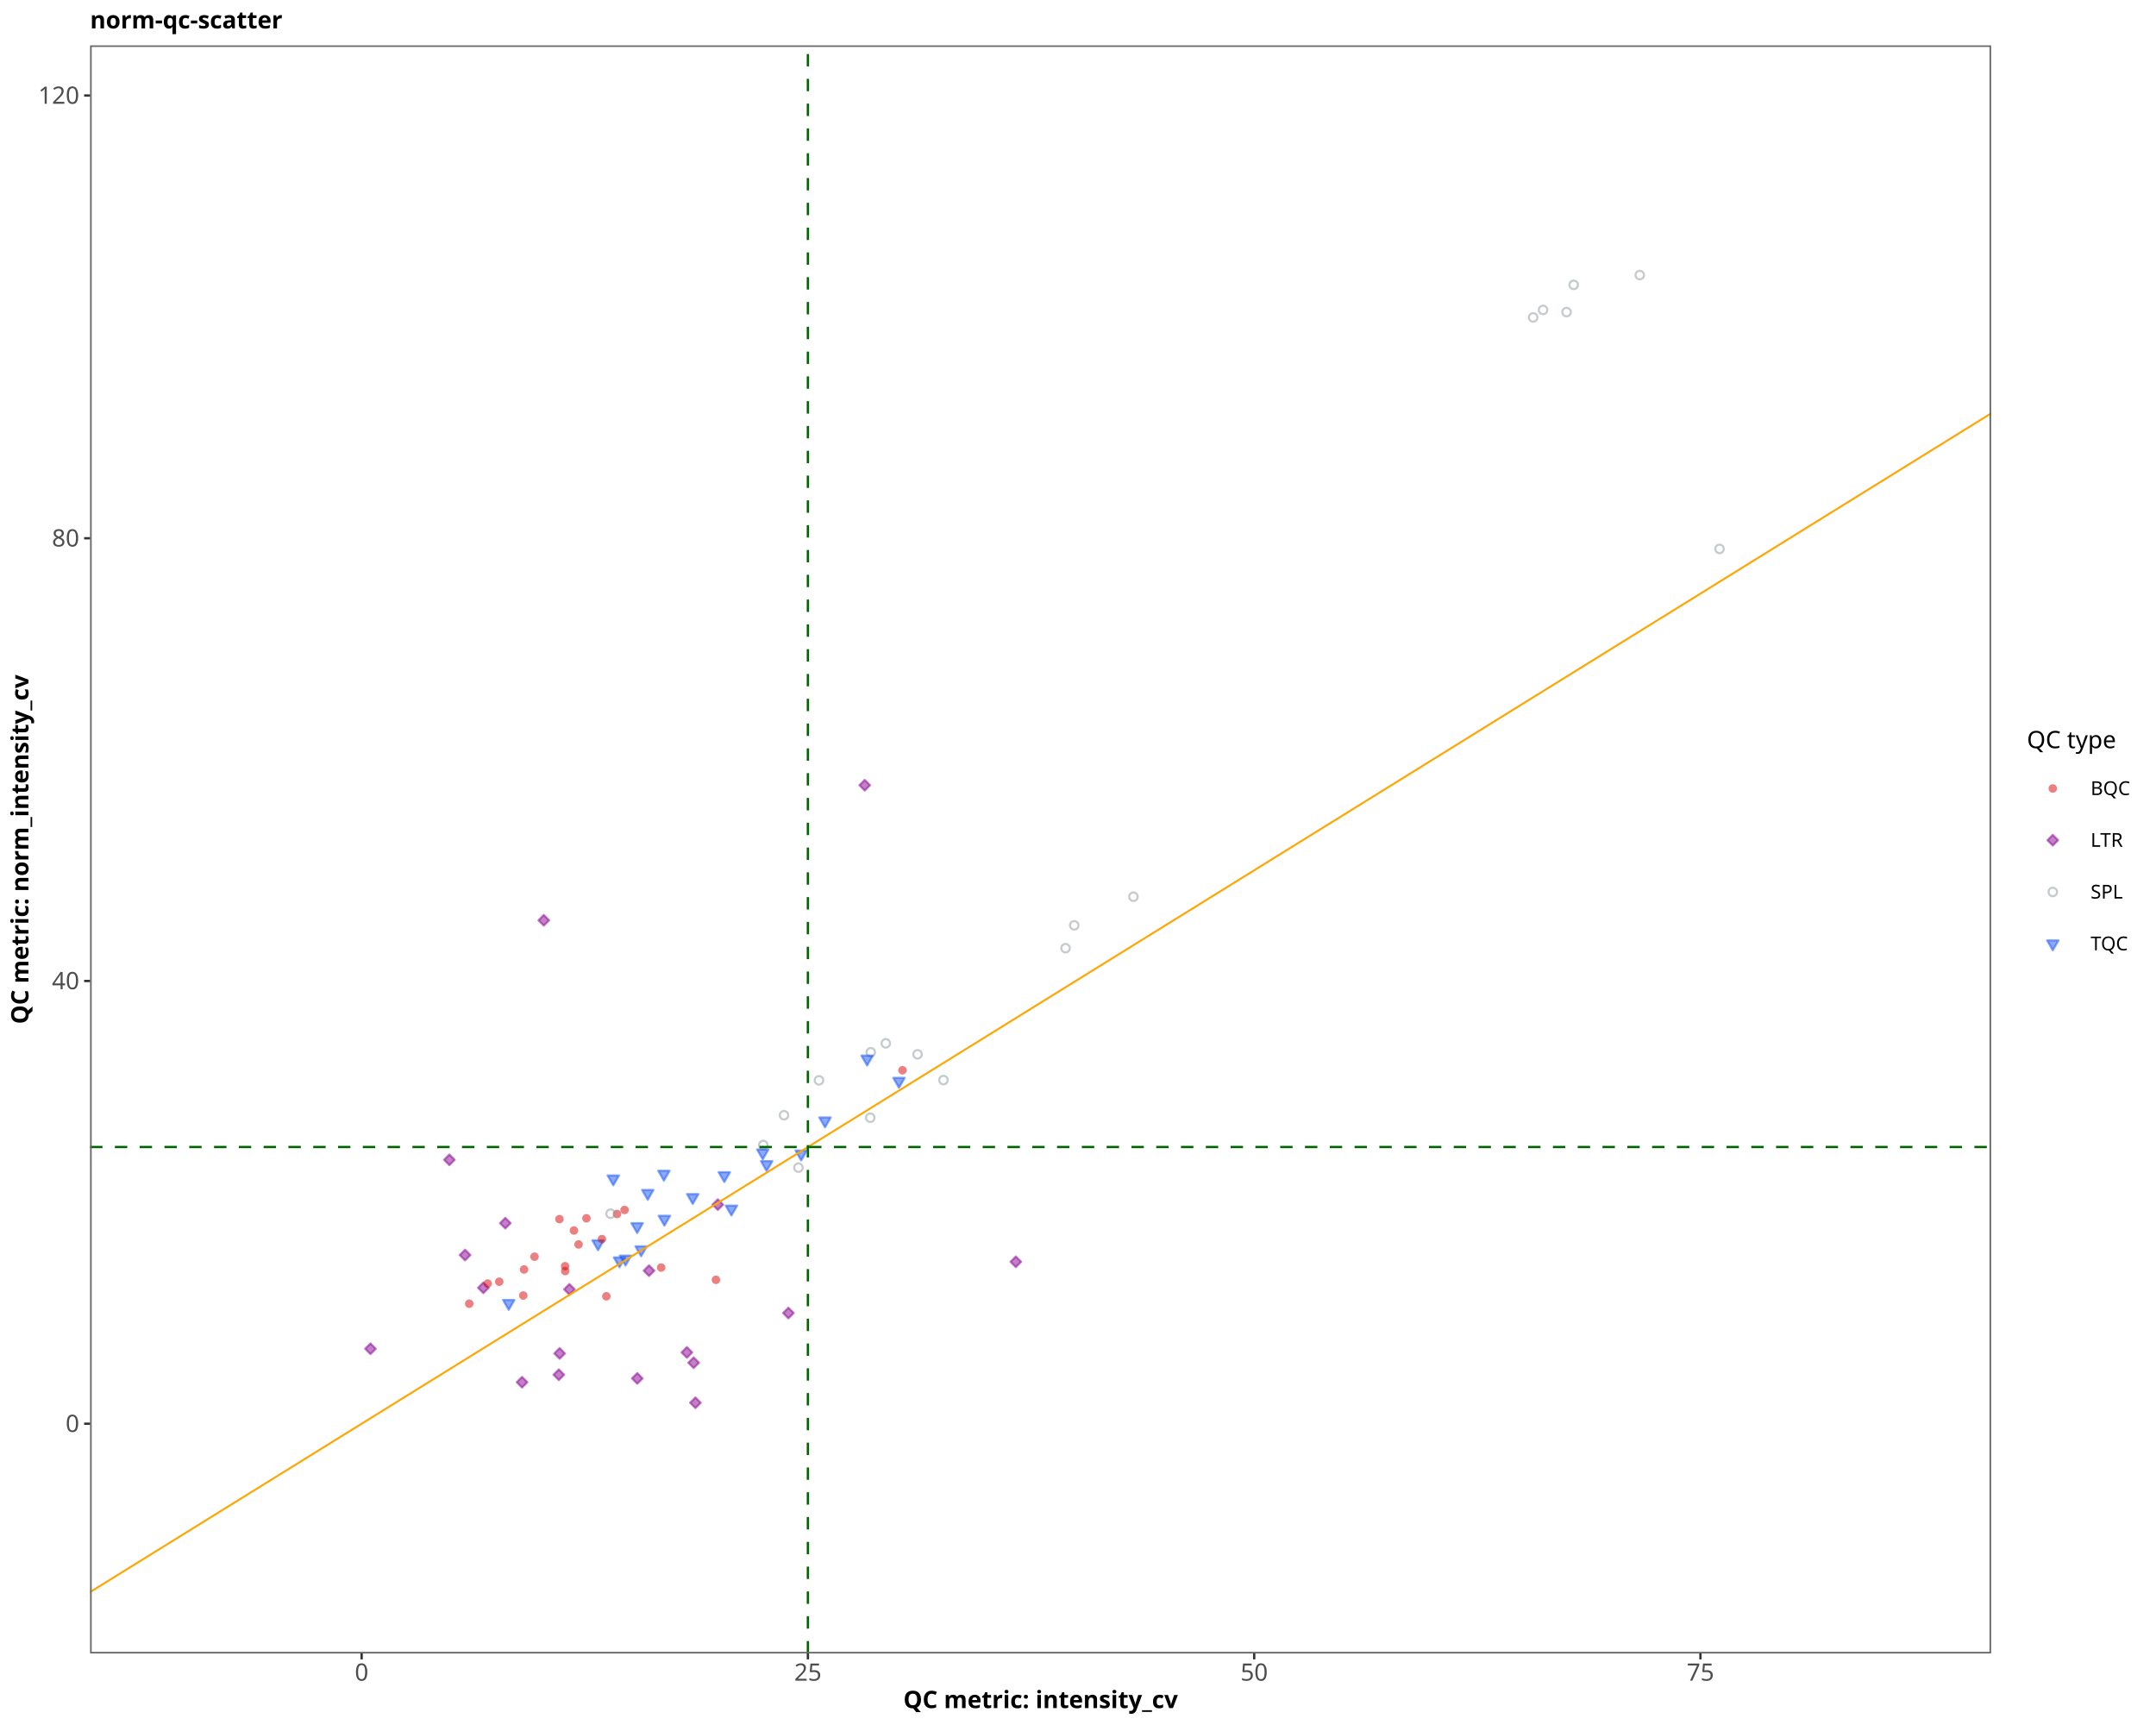
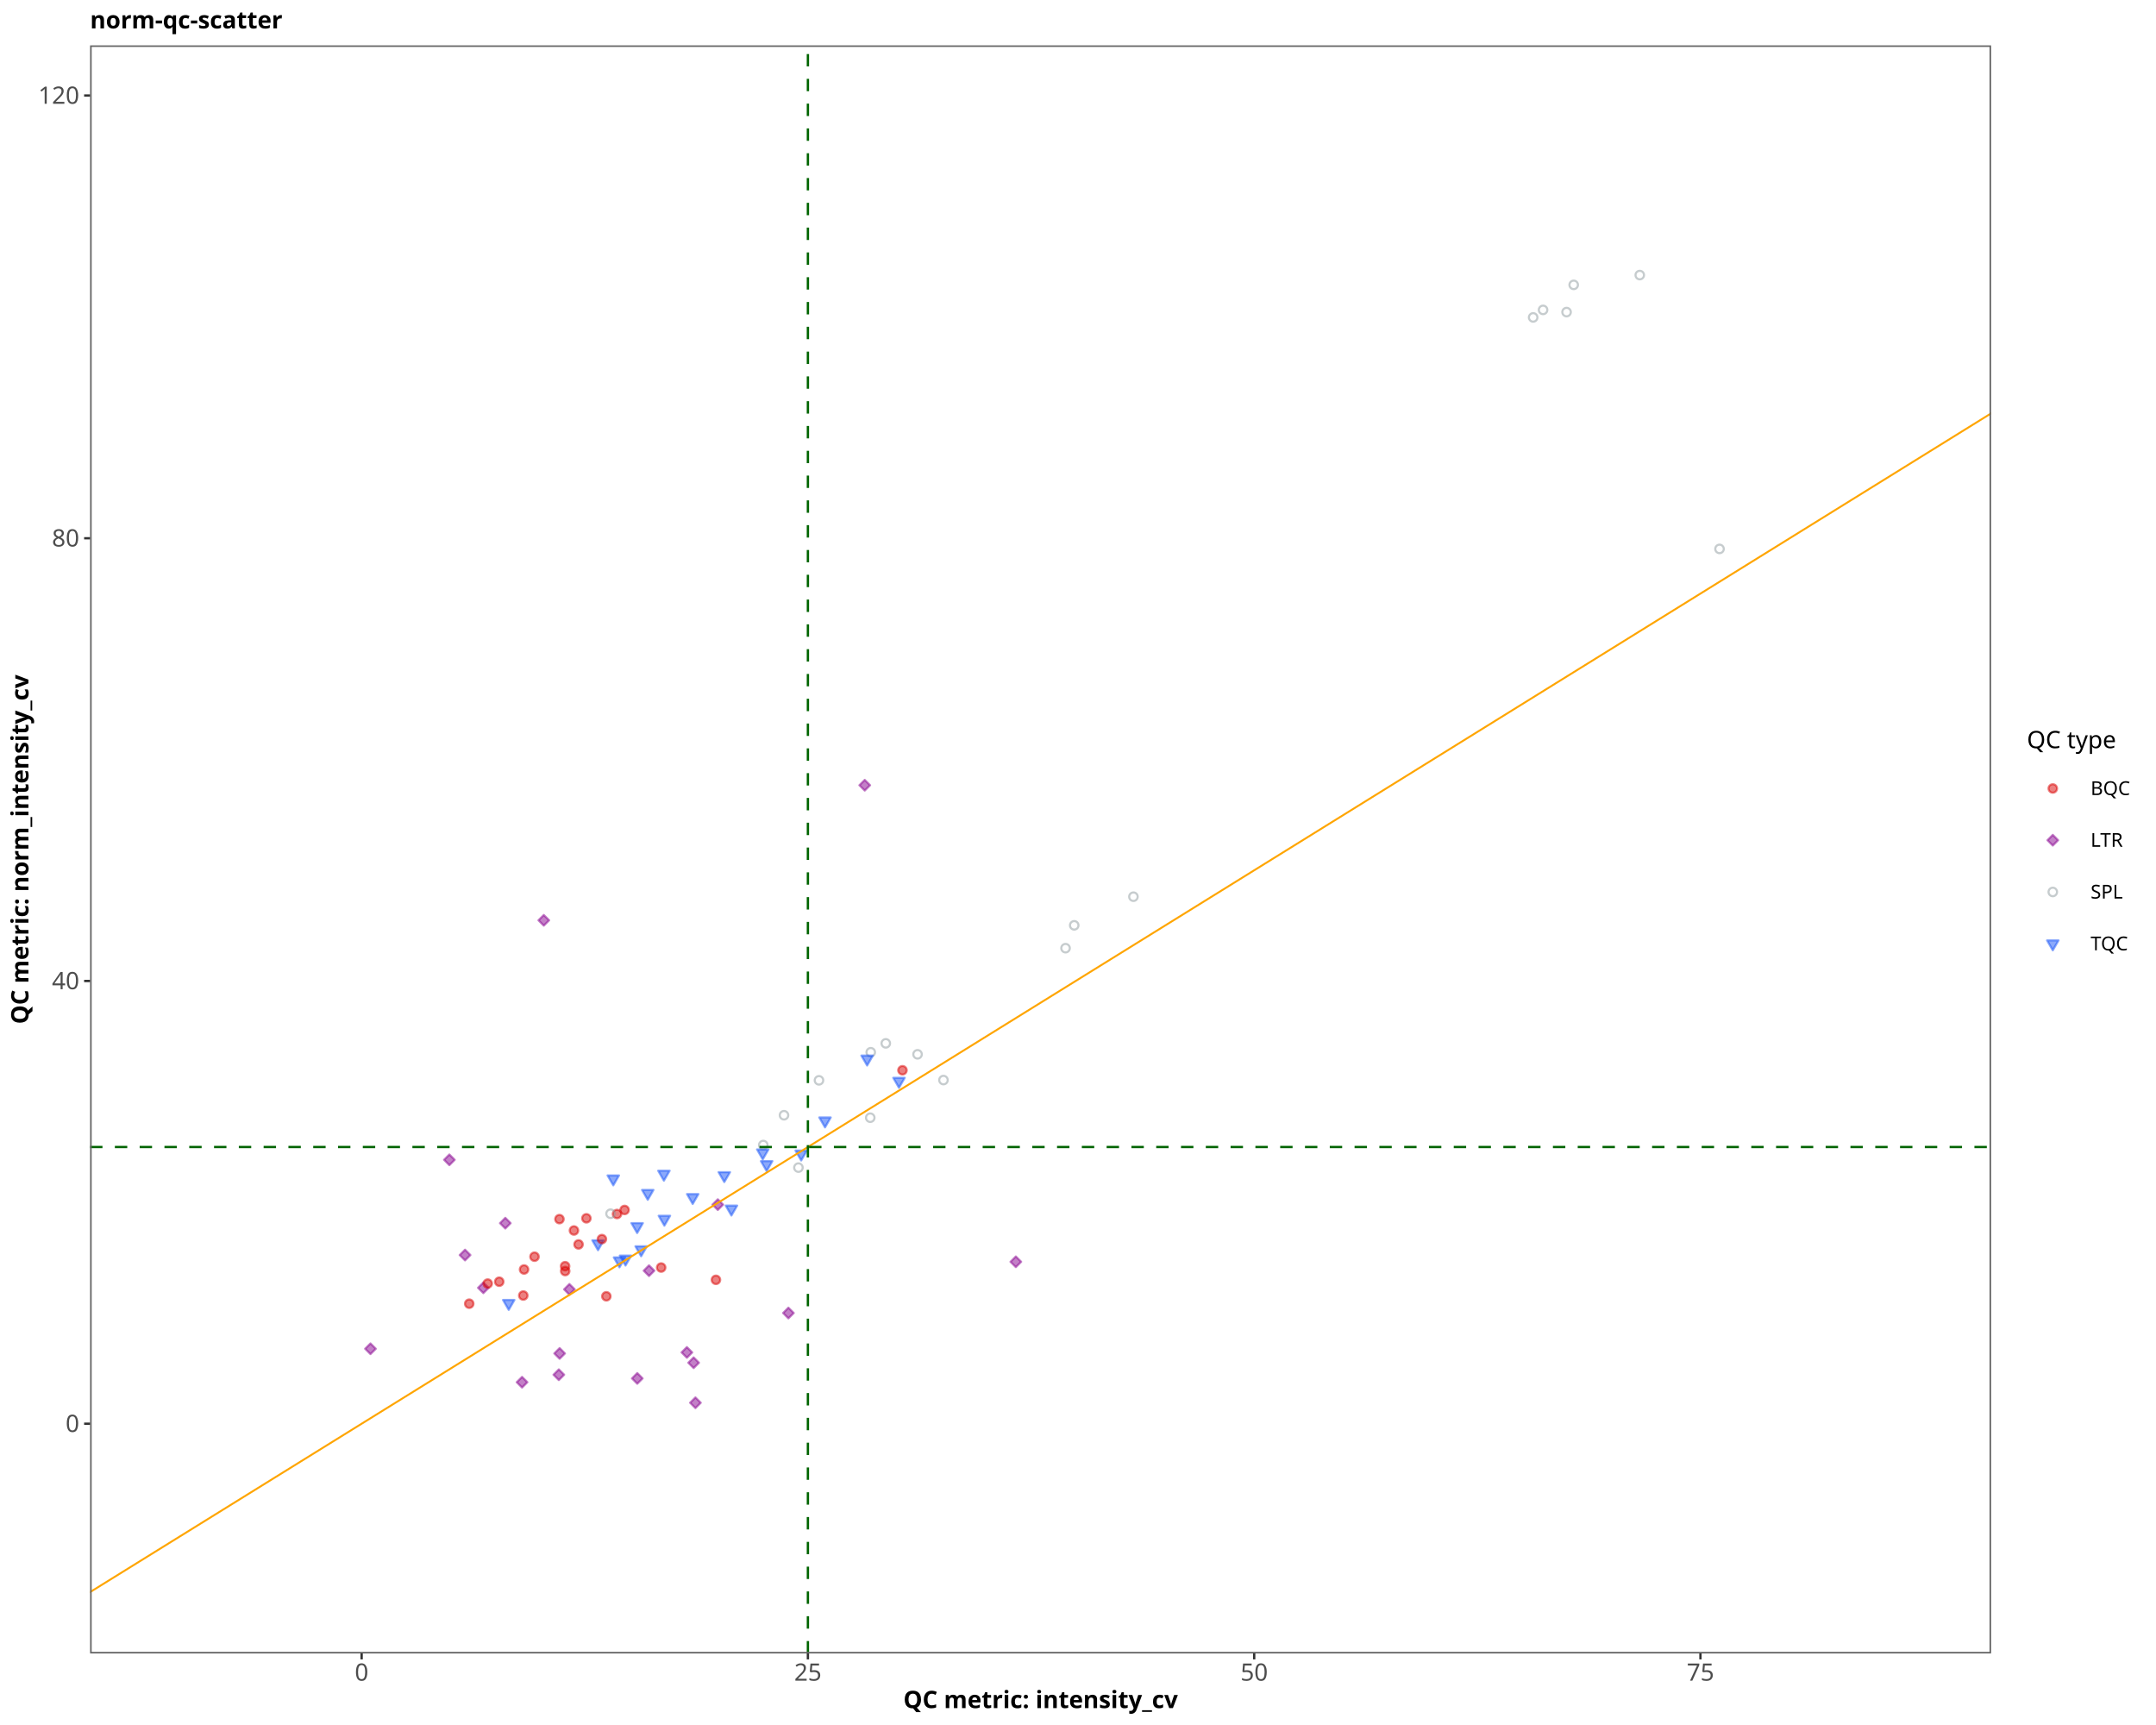
<svg xmlns="http://www.w3.org/2000/svg" class="svglite" data-engine-version="2.0" width="720.00pt" height="576.00pt" viewBox="0 0 720.00 576.00">
  <defs>
    <style type="text/css">
    .svglite line, .svglite polyline, .svglite polygon, .svglite path, .svglite rect, .svglite circle {
      fill: none;
      stroke: #000000;
      stroke-linecap: round;
      stroke-linejoin: round;
      stroke-miterlimit: 10.00;
    }
  </style>
  </defs>
  <rect width="100%" height="100%" style="stroke: none; fill: #FFFFFF;" />
  <defs>
    <clipPath id="cpMC4wMHw3MjAuMDB8MC4wMHw1NzYuMDA=">
      <rect x="0.00" y="0.00" width="720.00" height="576.00" />
    </clipPath>
  </defs>
  <g clip-path="url(#cpMC4wMHw3MjAuMDB8MC4wMHw1NzYuMDA=)">
    <rect x="0.00" y="0.00" width="720.00" height="576.00" style="stroke-width: 0.78; stroke: #FFFFFF; fill: #FFFFFF;" />
  </g>
  <defs>
    <clipPath id="cpMzAuMDh8NjY0Ljk0fDE1LjE0fDU1Mi4xMA==">
      <rect x="30.08" y="15.14" width="634.86" height="536.97" />
    </clipPath>
  </defs>
  <g clip-path="url(#cpMzAuMDh8NjY0Ljk0fDE1LjE0fDU1Mi4xMA==)">
    <rect x="30.08" y="15.14" width="634.86" height="536.97" style="stroke-width: 0.78; stroke: none; fill: #FFFFFF;" />
    <polyline points="30.08,549.31 664.94,549.31 " style="stroke-width: 0.001; stroke: #EBEBEB; stroke-linecap: butt;" />
    <polyline points="30.08,401.48 664.94,401.48 " style="stroke-width: 0.001; stroke: #EBEBEB; stroke-linecap: butt;" />
    <polyline points="30.08,253.64 664.94,253.64 " style="stroke-width: 0.001; stroke: #EBEBEB; stroke-linecap: butt;" />
    <polyline points="30.08,105.81 664.94,105.81 " style="stroke-width: 0.001; stroke: #EBEBEB; stroke-linecap: butt;" />
    <polyline points="46.26,552.10 46.26,15.14 " style="stroke-width: 0.001; stroke: #EBEBEB; stroke-linecap: butt;" />
    <polyline points="195.29,552.10 195.29,15.14 " style="stroke-width: 0.001; stroke: #EBEBEB; stroke-linecap: butt;" />
    <polyline points="344.32,552.10 344.32,15.14 " style="stroke-width: 0.001; stroke: #EBEBEB; stroke-linecap: butt;" />
    <polyline points="493.35,552.10 493.35,15.14 " style="stroke-width: 0.001; stroke: #EBEBEB; stroke-linecap: butt;" />
    <polyline points="642.38,552.10 642.38,15.14 " style="stroke-width: 0.001; stroke: #EBEBEB; stroke-linecap: butt;" />
    <polyline points="30.08,475.39 664.94,475.39 " style="stroke-width: 0.002; stroke: #EBEBEB; stroke-linecap: butt;" />
    <polyline points="30.08,327.56 664.94,327.56 " style="stroke-width: 0.002; stroke: #EBEBEB; stroke-linecap: butt;" />
    <polyline points="30.08,179.73 664.94,179.73 " style="stroke-width: 0.002; stroke: #EBEBEB; stroke-linecap: butt;" />
    <polyline points="30.08,31.89 664.94,31.89 " style="stroke-width: 0.002; stroke: #EBEBEB; stroke-linecap: butt;" />
    <polyline points="120.77,552.10 120.77,15.14 " style="stroke-width: 0.002; stroke: #EBEBEB; stroke-linecap: butt;" />
    <polyline points="269.80,552.10 269.80,15.14 " style="stroke-width: 0.002; stroke: #EBEBEB; stroke-linecap: butt;" />
    <polyline points="418.84,552.10 418.84,15.14 " style="stroke-width: 0.002; stroke: #EBEBEB; stroke-linecap: butt;" />
    <polyline points="567.87,552.10 567.87,15.14 " style="stroke-width: 0.002; stroke: #EBEBEB; stroke-linecap: butt;" />
    <polygon points="221.87,409.27 223.79,405.96 219.96,405.96 " style="stroke-width: 0.71; stroke: #1854F9; stroke-opacity: 0.50; fill: #1854F9; fill-opacity: 0.50;" />
-     <circle cx="239.09" cy="427.35" r="1.42" style="stroke-width: 0.71; stroke: none; fill: #DB0202; fill-opacity: 0.50;" />
+     <circle cx="239.09" cy="427.35" r="1.42" style="stroke-width: 0.71; stroke: #DB0202; stroke-opacity: 0.50; fill: #DB0202; fill-opacity: 0.50;" />
    <circle cx="266.64" cy="389.88" r="1.42" style="stroke-width: 0.71; stroke: #8E9B9E; stroke-opacity: 0.50;" />
    <polygon points="263.29,440.22 265.07,438.43 263.29,436.65 261.51,438.43 " style="stroke-width: 0.71; stroke: #880391; stroke-opacity: 0.50; fill: #880391; fill-opacity: 0.50;" />
    <polygon points="221.71,394.24 223.63,390.92 219.80,390.92 " style="stroke-width: 0.71; stroke: #1854F9; stroke-opacity: 0.50; fill: #1854F9; fill-opacity: 0.50;" />
-     <circle cx="195.83" cy="406.81" r="1.42" style="stroke-width: 0.71; stroke: none; fill: #DB0202; fill-opacity: 0.50;" />
+     <circle cx="195.83" cy="406.81" r="1.42" style="stroke-width: 0.71; stroke: #DB0202; stroke-opacity: 0.50; fill: #DB0202; fill-opacity: 0.50;" />
    <circle cx="254.89" cy="382.34" r="1.42" style="stroke-width: 0.71; stroke: #8E9B9E; stroke-opacity: 0.50;" />
    <polygon points="288.78,263.98 290.56,262.20 288.78,260.42 287.00,262.20 " style="stroke-width: 0.71; stroke: #880391; stroke-opacity: 0.50; fill: #880391; fill-opacity: 0.50;" />
    <polygon points="204.81,395.81 206.72,392.49 202.89,392.49 " style="stroke-width: 0.71; stroke: #1854F9; stroke-opacity: 0.50; fill: #1854F9; fill-opacity: 0.50;" />
-     <circle cx="186.83" cy="407.08" r="1.42" style="stroke-width: 0.71; stroke: none; fill: #DB0202; fill-opacity: 0.50;" />
+     <circle cx="186.83" cy="407.08" r="1.42" style="stroke-width: 0.71; stroke: #DB0202; stroke-opacity: 0.50; fill: #DB0202; fill-opacity: 0.50;" />
    <circle cx="273.50" cy="360.74" r="1.42" style="stroke-width: 0.71; stroke: #8E9B9E; stroke-opacity: 0.50;" />
    <polygon points="181.60,309.08 183.39,307.30 181.60,305.52 179.82,307.30 " style="stroke-width: 0.71; stroke: #880391; stroke-opacity: 0.50; fill: #880391; fill-opacity: 0.50;" />
    <polygon points="208.89,422.58 210.80,419.26 206.98,419.26 " style="stroke-width: 0.71; stroke: #1854F9; stroke-opacity: 0.50; fill: #1854F9; fill-opacity: 0.50;" />
-     <circle cx="220.80" cy="423.25" r="1.42" style="stroke-width: 0.71; stroke: none; fill: #DB0202; fill-opacity: 0.50;" />
+     <circle cx="220.80" cy="423.25" r="1.42" style="stroke-width: 0.71; stroke: #DB0202; stroke-opacity: 0.50; fill: #DB0202; fill-opacity: 0.50;" />
    <circle cx="290.62" cy="373.22" r="1.42" style="stroke-width: 0.71; stroke: #8E9B9E; stroke-opacity: 0.50;" />
    <polygon points="123.72,452.15 125.50,450.37 123.72,448.59 121.94,450.37 " style="stroke-width: 0.71; stroke: #880391; stroke-opacity: 0.50; fill: #880391; fill-opacity: 0.50;" />
    <polygon points="206.88,423.18 208.80,419.86 204.97,419.86 " style="stroke-width: 0.71; stroke: #1854F9; stroke-opacity: 0.50; fill: #1854F9; fill-opacity: 0.50;" />
-     <circle cx="202.49" cy="432.85" r="1.42" style="stroke-width: 0.71; stroke: none; fill: #DB0202; fill-opacity: 0.50;" />
+     <circle cx="202.49" cy="432.85" r="1.42" style="stroke-width: 0.71; stroke: #DB0202; stroke-opacity: 0.50; fill: #DB0202; fill-opacity: 0.50;" />
    <circle cx="315.07" cy="360.65" r="1.42" style="stroke-width: 0.71; stroke: #8E9B9E; stroke-opacity: 0.50;" />
    <polygon points="174.34,463.32 176.12,461.54 174.34,459.76 172.56,461.54 " style="stroke-width: 0.71; stroke: #880391; stroke-opacity: 0.50; fill: #880391; fill-opacity: 0.50;" />
    <polygon points="275.52,376.45 277.43,373.13 273.60,373.13 " style="stroke-width: 0.71; stroke: #1854F9; stroke-opacity: 0.50; fill: #1854F9; fill-opacity: 0.50;" />
-     <circle cx="206.06" cy="405.37" r="1.42" style="stroke-width: 0.71; stroke: none; fill: #DB0202; fill-opacity: 0.50;" />
+     <circle cx="206.06" cy="405.37" r="1.42" style="stroke-width: 0.71; stroke: #DB0202; stroke-opacity: 0.50; fill: #DB0202; fill-opacity: 0.50;" />
    <circle cx="574.24" cy="183.29" r="1.42" style="stroke-width: 0.71; stroke: #8E9B9E; stroke-opacity: 0.50;" />
    <polygon points="155.30,420.86 157.09,419.08 155.30,417.29 153.52,419.08 " style="stroke-width: 0.71; stroke: #880391; stroke-opacity: 0.50; fill: #880391; fill-opacity: 0.50;" />
    <polygon points="199.71,417.47 201.63,414.16 197.80,414.16 " style="stroke-width: 0.71; stroke: #1854F9; stroke-opacity: 0.50; fill: #1854F9; fill-opacity: 0.50;" />
-     <circle cx="191.67" cy="410.88" r="1.42" style="stroke-width: 0.71; stroke: none; fill: #DB0202; fill-opacity: 0.50;" />
+     <circle cx="191.67" cy="410.88" r="1.42" style="stroke-width: 0.71; stroke: #DB0202; stroke-opacity: 0.50; fill: #DB0202; fill-opacity: 0.50;" />
    <circle cx="261.82" cy="372.39" r="1.42" style="stroke-width: 0.71; stroke: #8E9B9E; stroke-opacity: 0.50;" />
    <polygon points="190.15,432.31 191.93,430.53 190.15,428.75 188.37,430.53 " style="stroke-width: 0.71; stroke: #880391; stroke-opacity: 0.50; fill: #880391; fill-opacity: 0.50;" />
    <polygon points="244.26,405.88 246.18,402.56 242.35,402.56 " style="stroke-width: 0.71; stroke: #1854F9; stroke-opacity: 0.50; fill: #1854F9; fill-opacity: 0.50;" />
-     <circle cx="175.01" cy="423.90" r="1.42" style="stroke-width: 0.71; stroke: none; fill: #DB0202; fill-opacity: 0.50;" />
+     <circle cx="175.01" cy="423.90" r="1.42" style="stroke-width: 0.71; stroke: #DB0202; stroke-opacity: 0.50; fill: #DB0202; fill-opacity: 0.50;" />
    <circle cx="306.42" cy="352.05" r="1.42" style="stroke-width: 0.71; stroke: #8E9B9E; stroke-opacity: 0.50;" />
    <polygon points="150.07,389.06 151.85,387.28 150.07,385.50 148.29,387.28 " style="stroke-width: 0.71; stroke: #880391; stroke-opacity: 0.50; fill: #880391; fill-opacity: 0.50;" />
    <polygon points="300.21,363.21 302.13,359.90 298.30,359.90 " style="stroke-width: 0.71; stroke: #1854F9; stroke-opacity: 0.50; fill: #1854F9; fill-opacity: 0.50;" />
-     <circle cx="301.38" cy="357.37" r="1.42" style="stroke-width: 0.71; stroke: none; fill: #DB0202; fill-opacity: 0.50;" />
+     <circle cx="301.38" cy="357.37" r="1.42" style="stroke-width: 0.71; stroke: #DB0202; stroke-opacity: 0.50; fill: #DB0202; fill-opacity: 0.50;" />
    <circle cx="355.84" cy="316.61" r="1.42" style="stroke-width: 0.71; stroke: #8E9B9E; stroke-opacity: 0.50;" />
    <polygon points="339.24,423.11 341.02,421.33 339.24,419.55 337.46,421.33 " style="stroke-width: 0.71; stroke: #880391; stroke-opacity: 0.50; fill: #880391; fill-opacity: 0.50;" />
    <polygon points="216.32,400.64 218.23,397.33 214.41,397.33 " style="stroke-width: 0.71; stroke: #1854F9; stroke-opacity: 0.50; fill: #1854F9; fill-opacity: 0.50;" />
-     <circle cx="193.21" cy="415.53" r="1.42" style="stroke-width: 0.71; stroke: none; fill: #DB0202; fill-opacity: 0.50;" />
+     <circle cx="193.21" cy="415.53" r="1.42" style="stroke-width: 0.71; stroke: #DB0202; stroke-opacity: 0.50; fill: #DB0202; fill-opacity: 0.50;" />
    <circle cx="378.51" cy="299.42" r="1.42" style="stroke-width: 0.71; stroke: #8E9B9E; stroke-opacity: 0.50;" />
    <polygon points="239.71,404.02 241.49,402.24 239.71,400.46 237.93,402.24 " style="stroke-width: 0.71; stroke: #880391; stroke-opacity: 0.50; fill: #880391; fill-opacity: 0.50;" />
    <polygon points="212.78,411.73 214.69,408.42 210.86,408.42 " style="stroke-width: 0.71; stroke: #1854F9; stroke-opacity: 0.50; fill: #1854F9; fill-opacity: 0.50;" />
-     <circle cx="208.58" cy="404.02" r="1.42" style="stroke-width: 0.71; stroke: none; fill: #DB0202; fill-opacity: 0.50;" />
+     <circle cx="208.58" cy="404.02" r="1.42" style="stroke-width: 0.71; stroke: #DB0202; stroke-opacity: 0.50; fill: #DB0202; fill-opacity: 0.50;" />
    <circle cx="290.79" cy="351.36" r="1.42" style="stroke-width: 0.71; stroke: #8E9B9E; stroke-opacity: 0.50;" />
    <polygon points="168.75,410.21 170.53,408.43 168.75,406.65 166.97,408.43 " style="stroke-width: 0.71; stroke: #880391; stroke-opacity: 0.50; fill: #880391; fill-opacity: 0.50;" />
    <polygon points="256.02,391.03 257.94,387.71 254.11,387.71 " style="stroke-width: 0.71; stroke: #1854F9; stroke-opacity: 0.50; fill: #1854F9; fill-opacity: 0.50;" />
-     <circle cx="178.50" cy="419.63" r="1.42" style="stroke-width: 0.71; stroke: none; fill: #DB0202; fill-opacity: 0.50;" />
+     <circle cx="178.50" cy="419.63" r="1.42" style="stroke-width: 0.71; stroke: #DB0202; stroke-opacity: 0.50; fill: #DB0202; fill-opacity: 0.50;" />
    <circle cx="358.74" cy="308.98" r="1.42" style="stroke-width: 0.71; stroke: #8E9B9E; stroke-opacity: 0.50;" />
    <polygon points="231.64,456.82 233.42,455.04 231.64,453.26 229.86,455.04 " style="stroke-width: 0.71; stroke: #880391; stroke-opacity: 0.50; fill: #880391; fill-opacity: 0.50;" />
    <polygon points="214.11,419.48 216.03,416.16 212.20,416.16 " style="stroke-width: 0.71; stroke: #1854F9; stroke-opacity: 0.50; fill: #1854F9; fill-opacity: 0.50;" />
-     <circle cx="201.01" cy="413.75" r="1.42" style="stroke-width: 0.71; stroke: none; fill: #DB0202; fill-opacity: 0.50;" />
+     <circle cx="201.01" cy="413.75" r="1.42" style="stroke-width: 0.71; stroke: #DB0202; stroke-opacity: 0.50; fill: #DB0202; fill-opacity: 0.50;" />
    <circle cx="295.81" cy="348.39" r="1.42" style="stroke-width: 0.71; stroke: #8E9B9E; stroke-opacity: 0.50;" />
    <polygon points="186.89,453.71 188.67,451.93 186.89,450.14 185.11,451.93 " style="stroke-width: 0.71; stroke: #880391; stroke-opacity: 0.50; fill: #880391; fill-opacity: 0.50;" />
    <polygon points="169.89,437.39 171.80,434.07 167.98,434.07 " style="stroke-width: 0.71; stroke: #1854F9; stroke-opacity: 0.50; fill: #1854F9; fill-opacity: 0.50;" />
-     <circle cx="156.70" cy="435.32" r="1.42" style="stroke-width: 0.71; stroke: none; fill: #DB0202; fill-opacity: 0.50;" />
+     <circle cx="156.70" cy="435.32" r="1.42" style="stroke-width: 0.71; stroke: #DB0202; stroke-opacity: 0.50; fill: #DB0202; fill-opacity: 0.50;" />
    <circle cx="203.89" cy="405.27" r="1.42" style="stroke-width: 0.71; stroke: #8E9B9E; stroke-opacity: 0.50;" />
    <polygon points="216.74,426.08 218.52,424.30 216.74,422.52 214.96,424.30 " style="stroke-width: 0.71; stroke: #880391; stroke-opacity: 0.50; fill: #880391; fill-opacity: 0.50;" />
    <polygon points="231.33,402.02 233.24,398.71 229.42,398.71 " style="stroke-width: 0.71; stroke: #1854F9; stroke-opacity: 0.50; fill: #1854F9; fill-opacity: 0.50;" />
-     <circle cx="166.72" cy="427.98" r="1.42" style="stroke-width: 0.71; stroke: none; fill: #DB0202; fill-opacity: 0.50;" />
+     <circle cx="166.72" cy="427.98" r="1.42" style="stroke-width: 0.71; stroke: #DB0202; stroke-opacity: 0.50; fill: #DB0202; fill-opacity: 0.50;" />
    <circle cx="523.16" cy="104.21" r="1.42" style="stroke-width: 0.71; stroke: #8E9B9E; stroke-opacity: 0.50;" />
    <polygon points="161.42,431.80 163.20,430.02 161.42,428.24 159.64,430.02 " style="stroke-width: 0.71; stroke: #880391; stroke-opacity: 0.50; fill: #880391; fill-opacity: 0.50;" />
    <polygon points="241.88,394.71 243.80,391.40 239.97,391.40 " style="stroke-width: 0.71; stroke: #1854F9; stroke-opacity: 0.50; fill: #1854F9; fill-opacity: 0.50;" />
-     <circle cx="162.87" cy="428.60" r="1.42" style="stroke-width: 0.71; stroke: none; fill: #DB0202; fill-opacity: 0.50;" />
+     <circle cx="162.87" cy="428.60" r="1.42" style="stroke-width: 0.71; stroke: #DB0202; stroke-opacity: 0.50; fill: #DB0202; fill-opacity: 0.50;" />
    <circle cx="547.60" cy="91.85" r="1.42" style="stroke-width: 0.71; stroke: #8E9B9E; stroke-opacity: 0.50;" />
    <polygon points="212.82,462.05 214.60,460.27 212.82,458.48 211.04,460.27 " style="stroke-width: 0.71; stroke: #880391; stroke-opacity: 0.50; fill: #880391; fill-opacity: 0.50;" />
    <polygon points="289.58,355.79 291.49,352.47 287.66,352.47 " style="stroke-width: 0.71; stroke: #1854F9; stroke-opacity: 0.50; fill: #1854F9; fill-opacity: 0.50;" />
-     <circle cx="174.75" cy="432.59" r="1.42" style="stroke-width: 0.71; stroke: none; fill: #DB0202; fill-opacity: 0.50;" />
+     <circle cx="174.75" cy="432.59" r="1.42" style="stroke-width: 0.71; stroke: #DB0202; stroke-opacity: 0.50; fill: #DB0202; fill-opacity: 0.50;" />
    <circle cx="525.54" cy="95.12" r="1.42" style="stroke-width: 0.71; stroke: #8E9B9E; stroke-opacity: 0.50;" />
    <polygon points="229.39,453.37 231.17,451.59 229.39,449.81 227.61,451.59 " style="stroke-width: 0.71; stroke: #880391; stroke-opacity: 0.50; fill: #880391; fill-opacity: 0.50;" />
    <polygon points="267.56,387.50 269.48,384.18 265.65,384.18 " style="stroke-width: 0.71; stroke: #1854F9; stroke-opacity: 0.50; fill: #1854F9; fill-opacity: 0.50;" />
-     <circle cx="188.75" cy="424.42" r="1.42" style="stroke-width: 0.71; stroke: none; fill: #DB0202; fill-opacity: 0.50;" />
+     <circle cx="188.75" cy="424.42" r="1.42" style="stroke-width: 0.71; stroke: #DB0202; stroke-opacity: 0.50; fill: #DB0202; fill-opacity: 0.50;" />
    <circle cx="515.31" cy="103.48" r="1.42" style="stroke-width: 0.71; stroke: #8E9B9E; stroke-opacity: 0.50;" />
    <polygon points="232.24,470.18 234.02,468.40 232.24,466.62 230.46,468.40 " style="stroke-width: 0.71; stroke: #880391; stroke-opacity: 0.50; fill: #880391; fill-opacity: 0.50;" />
    <polygon points="254.72,387.13 256.63,383.81 252.81,383.81 " style="stroke-width: 0.71; stroke: #1854F9; stroke-opacity: 0.50; fill: #1854F9; fill-opacity: 0.50;" />
-     <circle cx="188.72" cy="422.80" r="1.42" style="stroke-width: 0.71; stroke: none; fill: #DB0202; fill-opacity: 0.50;" />
+     <circle cx="188.72" cy="422.80" r="1.42" style="stroke-width: 0.71; stroke: #DB0202; stroke-opacity: 0.50; fill: #DB0202; fill-opacity: 0.50;" />
    <circle cx="512.00" cy="105.99" r="1.42" style="stroke-width: 0.71; stroke: #8E9B9E; stroke-opacity: 0.50;" />
    <polygon points="186.62,460.83 188.40,459.04 186.62,457.26 184.84,459.04 " style="stroke-width: 0.71; stroke: #880391; stroke-opacity: 0.50; fill: #880391; fill-opacity: 0.50;" />
    <line x1="-604.78" y1="925.22" x2="1299.79" y2="-255.57" style="stroke-width: 0.64; stroke: #FFA500; stroke-linecap: butt;" />
    <line x1="269.80" y1="552.10" x2="269.80" y2="15.14" style="stroke-width: 0.78; stroke: #006400; stroke-dasharray: 4.14,4.14; stroke-linecap: butt;" />
    <line x1="30.08" y1="383.00" x2="664.94" y2="383.00" style="stroke-width: 0.78; stroke: #006400; stroke-dasharray: 4.14,4.14; stroke-linecap: butt;" />
    <rect x="30.08" y="15.14" width="634.86" height="536.97" style="stroke-width: 1.07; stroke: #666666;" />
  </g>
  <g clip-path="url(#cpMC4wMHw3MjAuMDB8MC4wMHw1NzYuMDA=)">
    <text x="26.49" y="478.15" text-anchor="end" style="font-size: 8.00px; fill: #4D4D4D; font-family: sans;" textLength="4.45px" lengthAdjust="spacingAndGlyphs">0</text>
    <text x="26.49" y="330.31" text-anchor="end" style="font-size: 8.00px; fill: #4D4D4D; font-family: sans;" textLength="8.90px" lengthAdjust="spacingAndGlyphs">40</text>
    <text x="26.49" y="182.48" text-anchor="end" style="font-size: 8.00px; fill: #4D4D4D; font-family: sans;" textLength="8.90px" lengthAdjust="spacingAndGlyphs">80</text>
    <text x="26.49" y="34.65" text-anchor="end" style="font-size: 8.00px; fill: #4D4D4D; font-family: sans;" textLength="13.35px" lengthAdjust="spacingAndGlyphs">120</text>
    <polyline points="28.09,475.39 30.08,475.39 " style="stroke-width: 0.78; stroke: #333333; stroke-linecap: butt;" />
    <polyline points="28.09,327.56 30.08,327.56 " style="stroke-width: 0.78; stroke: #333333; stroke-linecap: butt;" />
    <polyline points="28.09,179.73 30.08,179.73 " style="stroke-width: 0.78; stroke: #333333; stroke-linecap: butt;" />
    <polyline points="28.09,31.89 30.08,31.89 " style="stroke-width: 0.78; stroke: #333333; stroke-linecap: butt;" />
    <polyline points="120.77,554.10 120.77,552.10 " style="stroke-width: 0.78; stroke: #333333; stroke-linecap: butt;" />
    <polyline points="269.80,554.10 269.80,552.10 " style="stroke-width: 0.78; stroke: #333333; stroke-linecap: butt;" />
    <polyline points="418.84,554.10 418.84,552.10 " style="stroke-width: 0.78; stroke: #333333; stroke-linecap: butt;" />
    <polyline points="567.87,554.10 567.87,552.10 " style="stroke-width: 0.78; stroke: #333333; stroke-linecap: butt;" />
    <text x="120.77" y="561.20" text-anchor="middle" style="font-size: 8.00px; fill: #4D4D4D; font-family: sans;" textLength="4.45px" lengthAdjust="spacingAndGlyphs">0</text>
    <text x="269.80" y="561.20" text-anchor="middle" style="font-size: 8.00px; fill: #4D4D4D; font-family: sans;" textLength="8.90px" lengthAdjust="spacingAndGlyphs">25</text>
    <text x="418.84" y="561.20" text-anchor="middle" style="font-size: 8.00px; fill: #4D4D4D; font-family: sans;" textLength="8.90px" lengthAdjust="spacingAndGlyphs">50</text>
    <text x="567.87" y="561.20" text-anchor="middle" style="font-size: 8.00px; fill: #4D4D4D; font-family: sans;" textLength="8.90px" lengthAdjust="spacingAndGlyphs">75</text>
    <text x="347.51" y="570.35" text-anchor="middle" style="font-size: 8.00px; font-weight: bold; font-family: sans;" textLength="82.26px" lengthAdjust="spacingAndGlyphs">QC metric: intensity_cv</text>
    <text transform="translate(9.49,283.62) rotate(-90)" text-anchor="middle" style="font-size: 8.00px; font-weight: bold; font-family: sans;" textLength="104.94px" lengthAdjust="spacingAndGlyphs">QC metric: norm_intensity_cv</text>
    <rect x="672.91" y="239.50" width="43.11" height="88.24" style="stroke-width: 0.78; stroke: none; fill: #FFFFFF;" />
    <text x="676.89" y="249.82" style="font-size: 8.00px; font-family: sans;" textLength="29.35px" lengthAdjust="spacingAndGlyphs">QC type</text>
    <rect x="676.89" y="254.64" width="17.28" height="17.28" style="stroke-width: 0.78; stroke: none; fill: #FFFFFF;" />
-     <circle cx="685.53" cy="263.28" r="1.42" style="stroke-width: 0.71; stroke: none; fill: #DB0202; fill-opacity: 0.50;" />
+     <circle cx="685.53" cy="263.28" r="1.42" style="stroke-width: 0.71; stroke: #DB0202; stroke-opacity: 0.50; fill: #DB0202; fill-opacity: 0.50;" />
    <rect x="676.89" y="271.92" width="17.28" height="17.28" style="stroke-width: 0.78; stroke: none; fill: #FFFFFF;" />
    <polygon points="685.53,282.34 687.31,280.56 685.53,278.77 683.75,280.56 " style="stroke-width: 0.71; stroke: #880391; stroke-opacity: 0.50; fill: #880391; fill-opacity: 0.50;" />
    <rect x="676.89" y="289.20" width="17.28" height="17.28" style="stroke-width: 0.78; stroke: none; fill: #FFFFFF;" />
    <circle cx="685.53" cy="297.84" r="1.42" style="stroke-width: 0.71; stroke: #8E9B9E; stroke-opacity: 0.50;" />
    <rect x="676.89" y="306.48" width="17.28" height="17.28" style="stroke-width: 0.78; stroke: none; fill: #FFFFFF;" />
    <polygon points="685.53,317.33 687.45,314.01 683.62,314.01 " style="stroke-width: 0.71; stroke: #1854F9; stroke-opacity: 0.50; fill: #1854F9; fill-opacity: 0.50;" />
    <text x="698.16" y="265.48" style="font-size: 6.40px; font-family: sans;" textLength="13.87px" lengthAdjust="spacingAndGlyphs">BQC</text>
    <text x="698.16" y="282.76" style="font-size: 6.40px; font-family: sans;" textLength="12.09px" lengthAdjust="spacingAndGlyphs">LTR</text>
    <text x="698.16" y="300.04" style="font-size: 6.40px; font-family: sans;" textLength="12.10px" lengthAdjust="spacingAndGlyphs">SPL</text>
    <text x="698.16" y="317.32" style="font-size: 6.40px; font-family: sans;" textLength="13.51px" lengthAdjust="spacingAndGlyphs">TQC</text>
    <text x="30.08" y="9.49" style="font-size: 8.00px; font-weight: bold; font-family: sans;" textLength="56.03px" lengthAdjust="spacingAndGlyphs">norm-qc-scatter</text>
  </g>
</svg>
